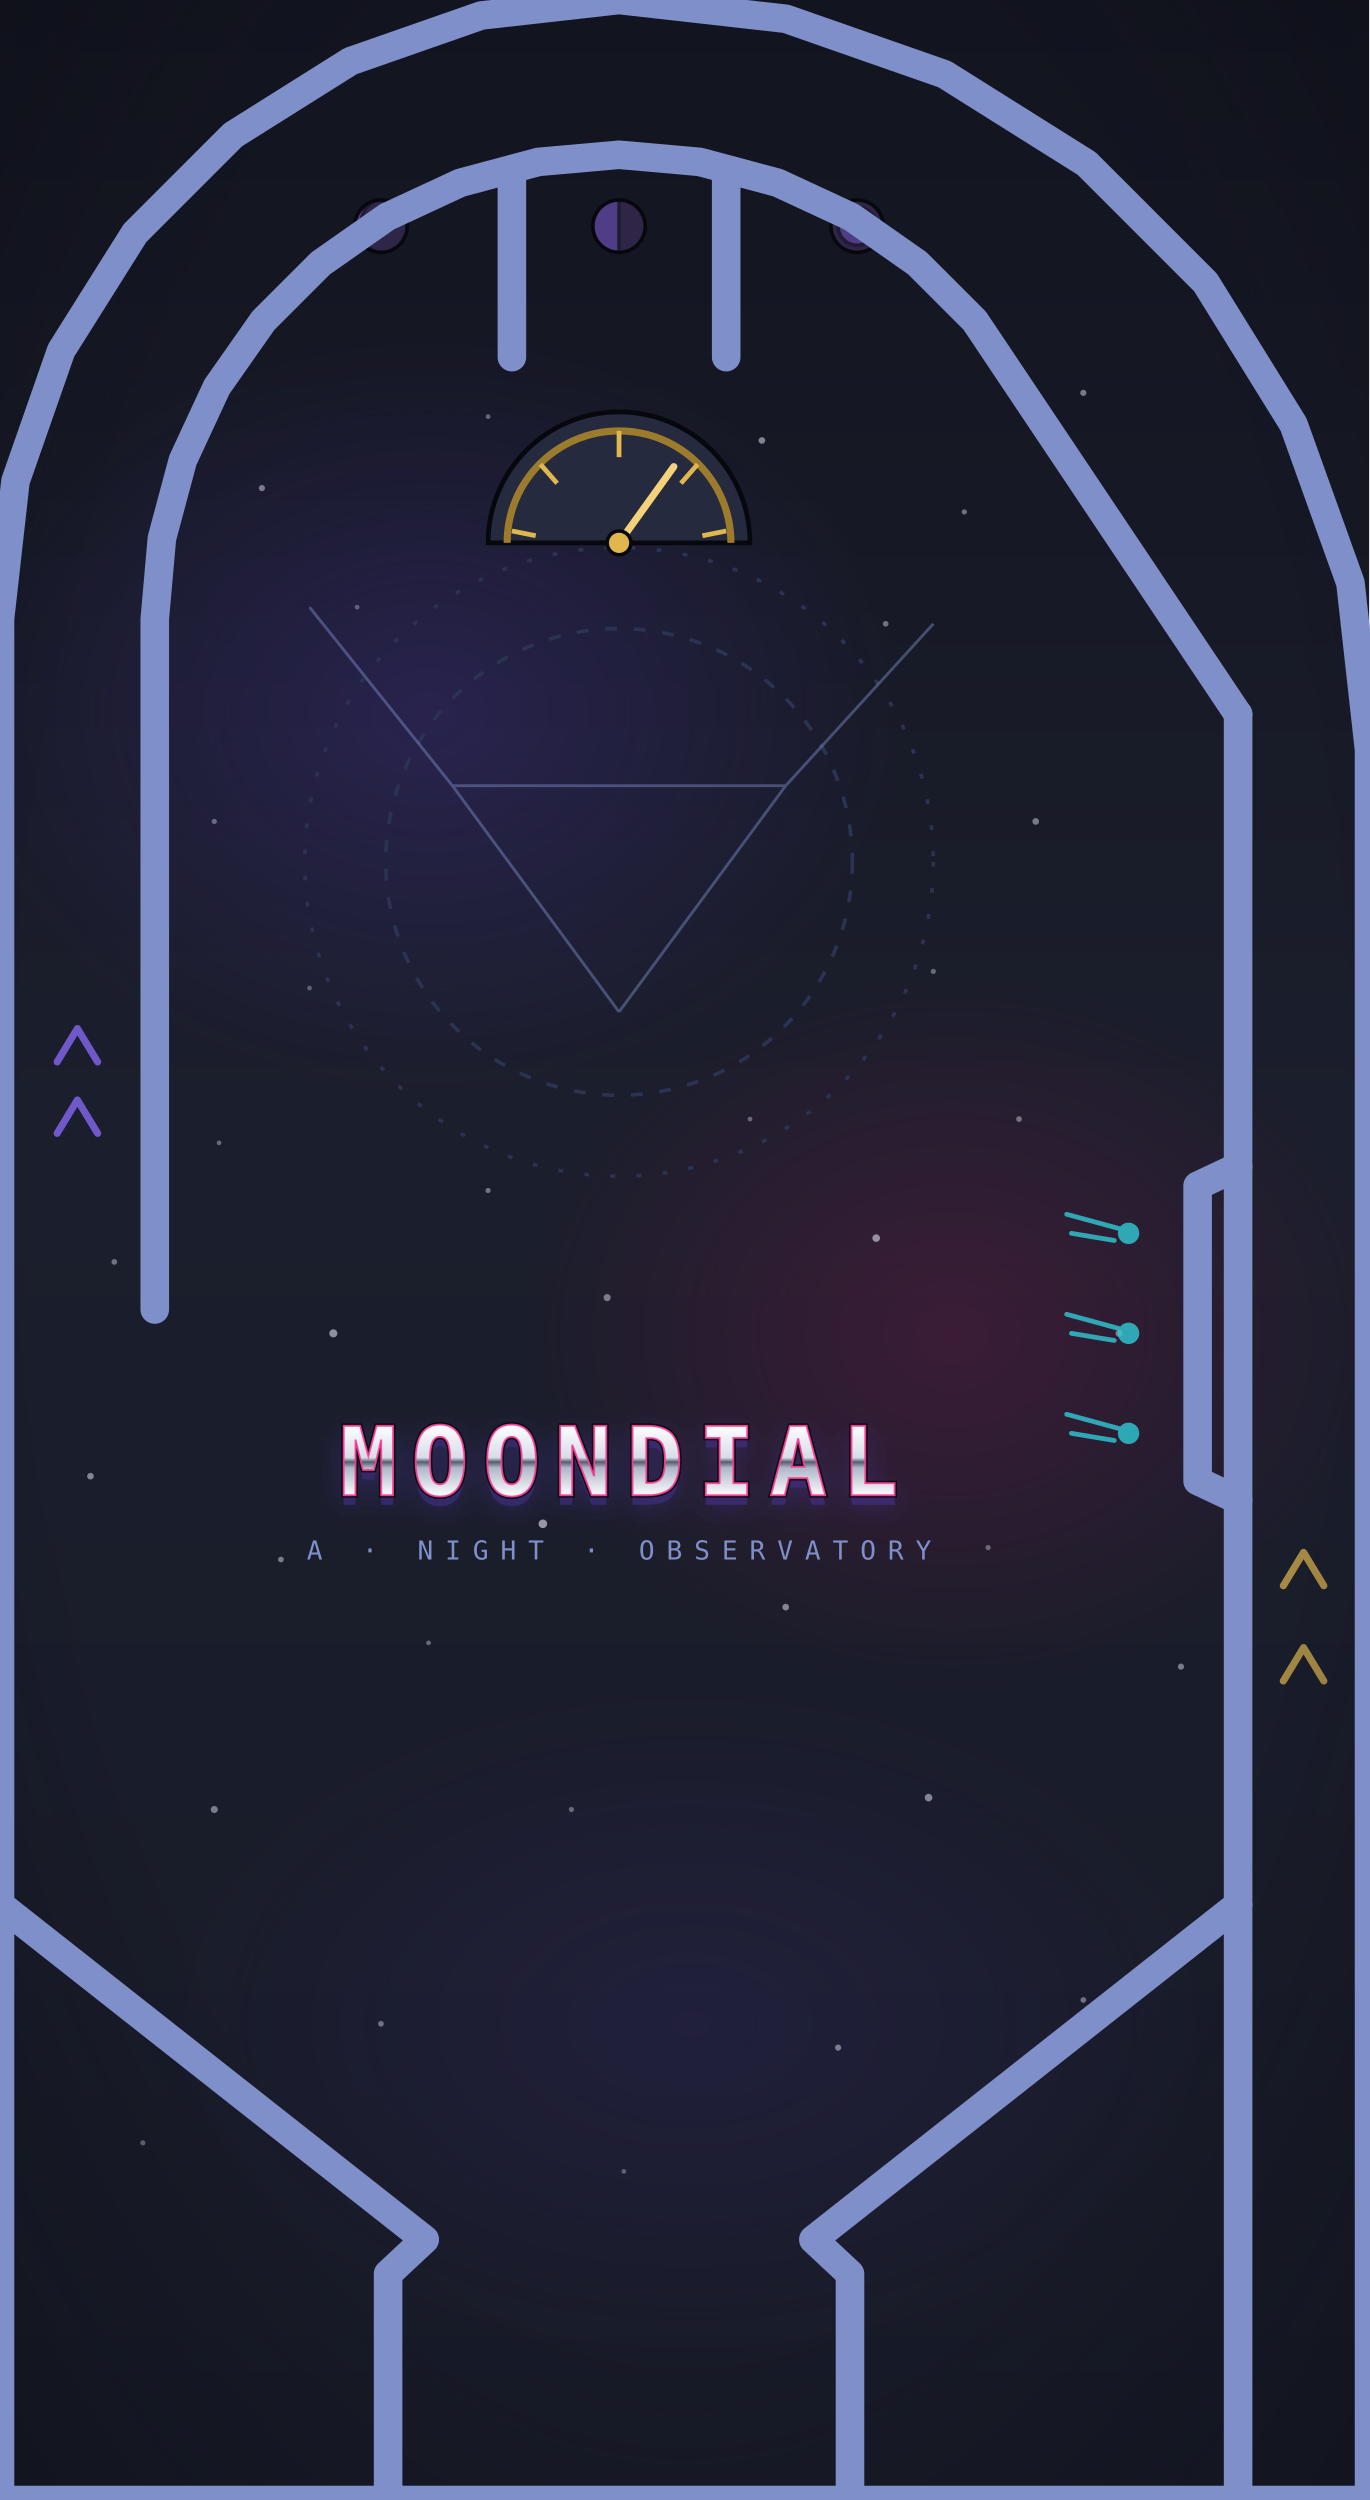
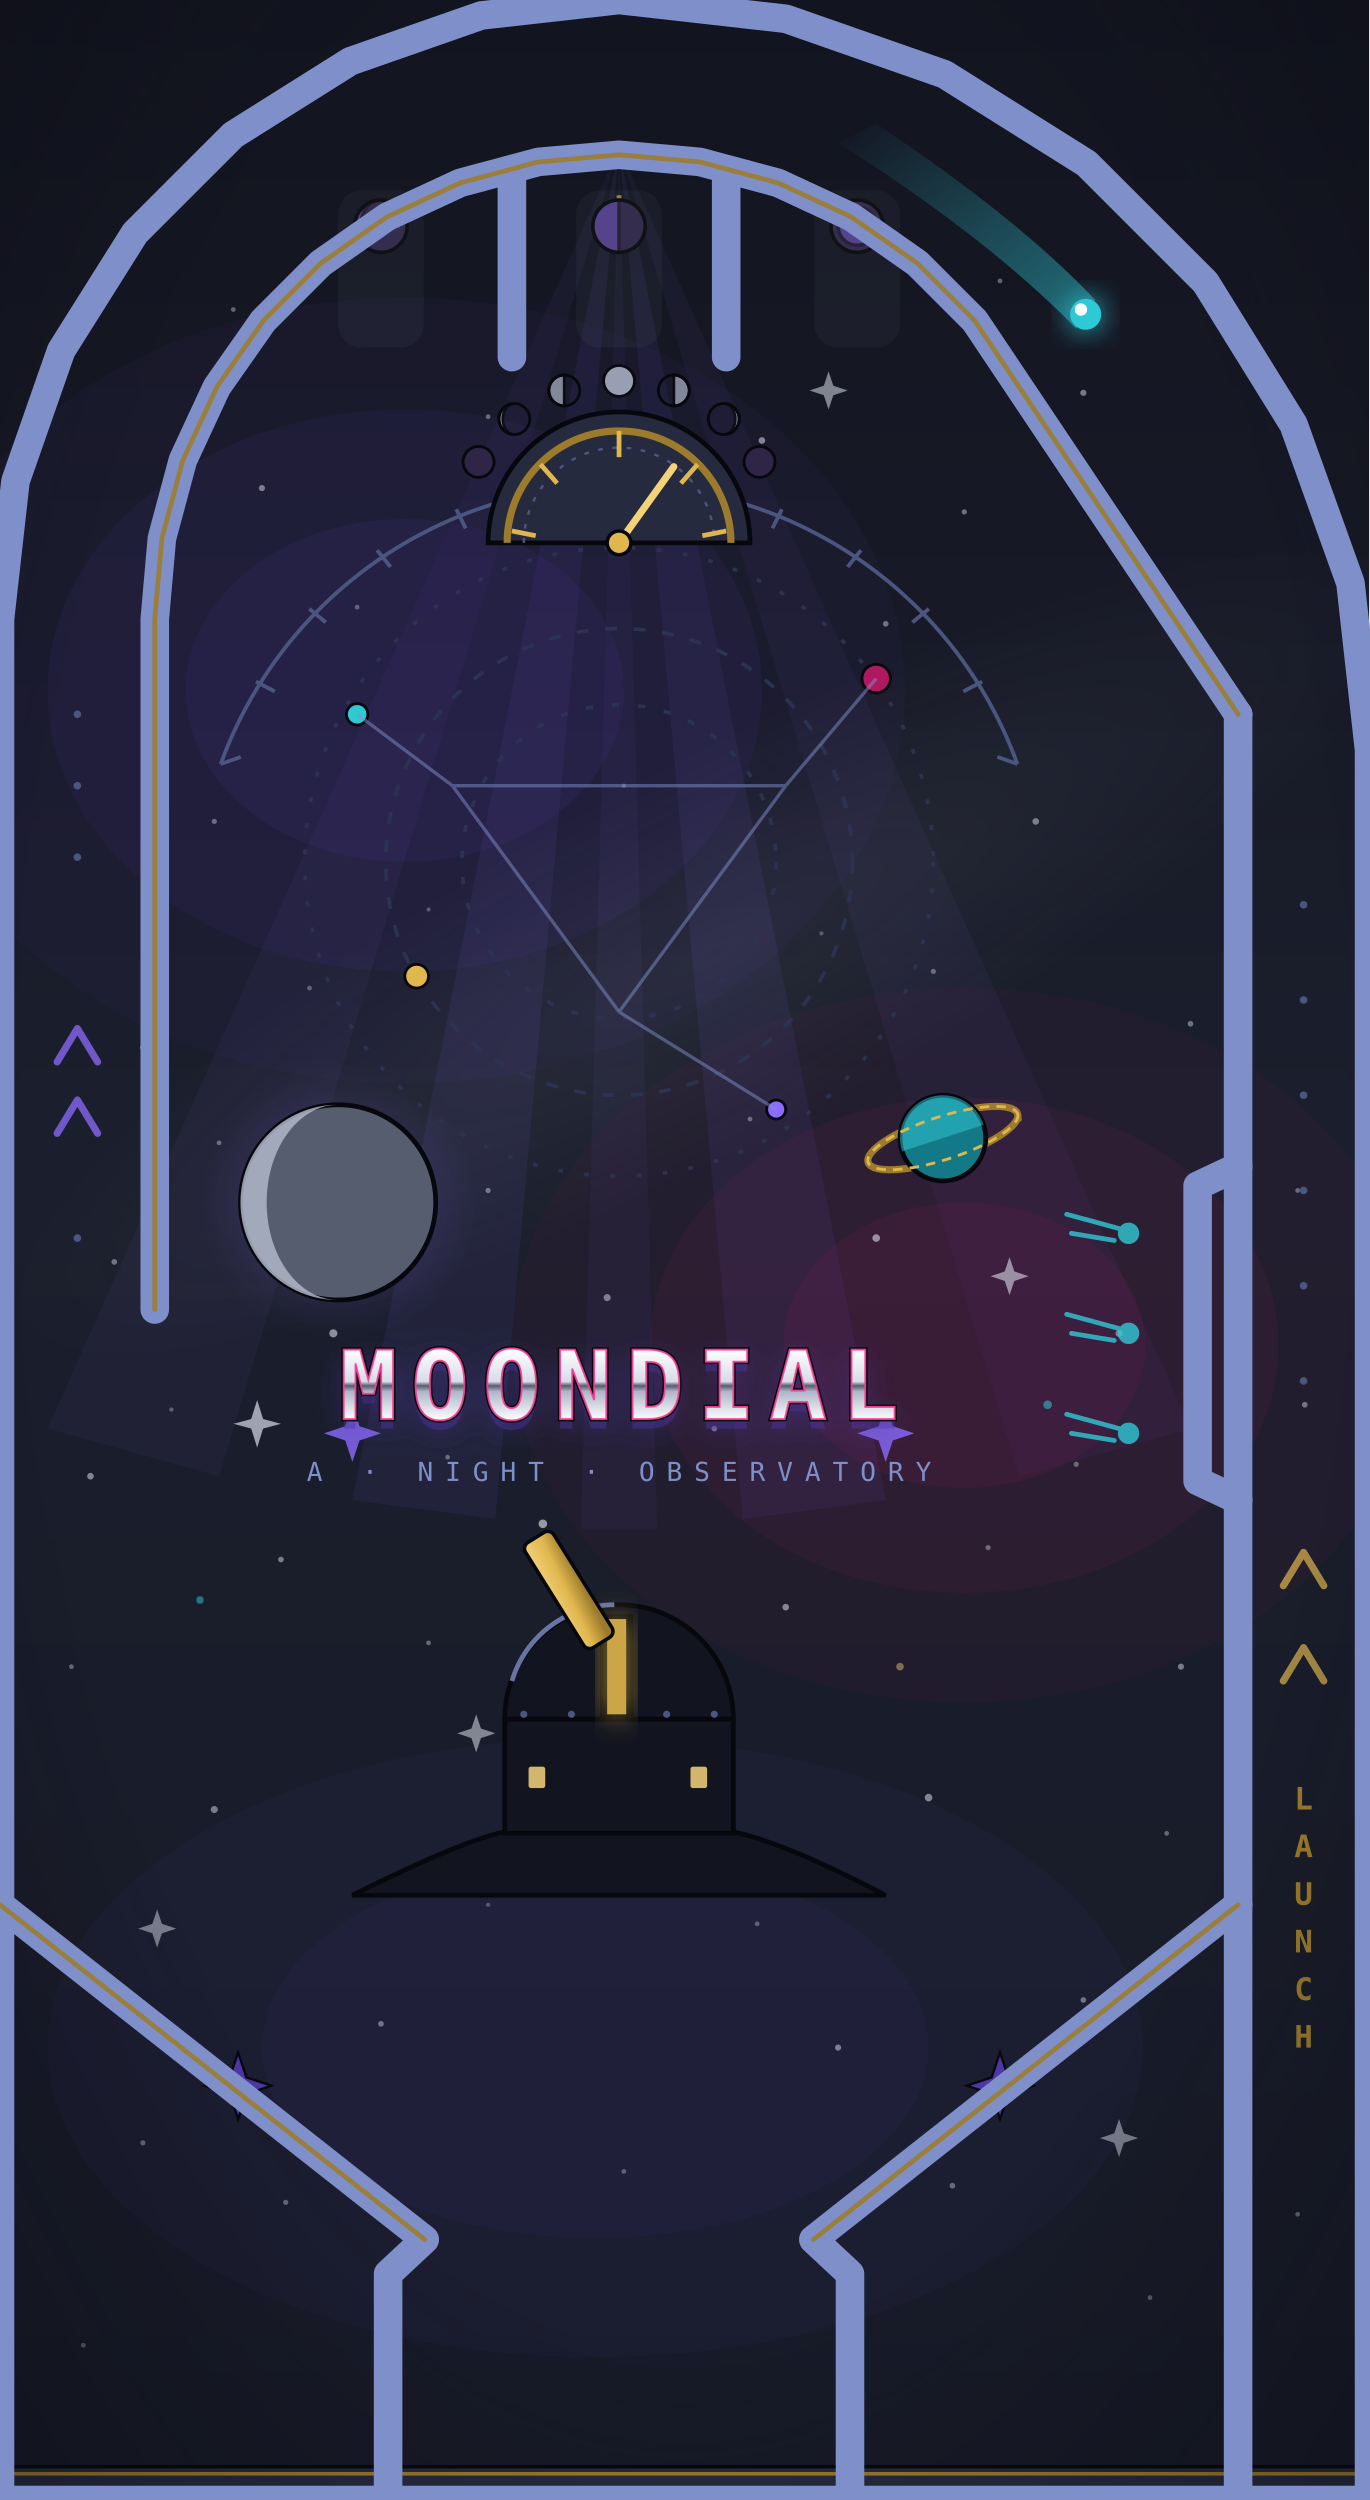
<svg xmlns="http://www.w3.org/2000/svg" viewBox="0 0 575 1050" width="575" height="1050">
  <defs>
    <linearGradient id="fieldGrad" x1="0" y1="0" x2="0" y2="1">
      <stop offset="0" stop-color="#12141f" />
      <stop offset="0.45" stop-color="#1b1e2c" />
      <stop offset="1" stop-color="#171a27" />
    </linearGradient>
    <radialGradient id="vignette" cx="0.5" cy="0.45" r="0.8">
      <stop offset="0.6" stop-color="#07080d" stop-opacity="0" />
-       <stop offset="1" stop-color="#07080d" stop-opacity="0.4" />
-     </radialGradient>
-     <radialGradient id="nebulaViolet" cx="0.5" cy="0.5" r="0.5">
-       <stop offset="0" stop-color="#4e37a8" stop-opacity="0.30" />
-       <stop offset="1" stop-color="#4e37a8" stop-opacity="0" />
-     </radialGradient>
-     <radialGradient id="nebulaMagenta" cx="0.5" cy="0.5" r="0.5">
-       <stop offset="0" stop-color="#b01860" stop-opacity="0.22" />
-       <stop offset="1" stop-color="#b01860" stop-opacity="0" />
+       <stop offset="1" stop-color="#07080d" stop-opacity="0.42" />
    </radialGradient>
    <linearGradient id="chromeText" x1="0" y1="0" x2="0" y2="1">
      <stop offset="0" stop-color="#ffffff" />
      <stop offset="0.46" stop-color="#d7dce8" />
      <stop offset="0.52" stop-color="#565d6e" />
      <stop offset="0.60" stop-color="#aeb6c8" />
      <stop offset="1" stop-color="#ffffff" />
+     </linearGradient>
+     <linearGradient id="brassBar" x1="0" y1="0" x2="1" y2="0.4">
+       <stop offset="0" stop-color="#f4d27a" />
+       <stop offset="0.55" stop-color="#e0b64e" />
+       <stop offset="1" stop-color="#9c7c2c" />
+     </linearGradient>
+     <radialGradient id="milky" cx="0.5" cy="0.5" r="0.5">
+       <stop offset="0" stop-color="#d7dce8" stop-opacity="0.07" />
+       <stop offset="1" stop-color="#d7dce8" stop-opacity="0" />
+     </radialGradient>
+     <radialGradient id="moonGlow" cx="0.5" cy="0.5" r="0.5">
+       <stop offset="0" stop-color="#8c6bff" stop-opacity="0.28" />
+       <stop offset="1" stop-color="#8c6bff" stop-opacity="0" />
+     </radialGradient>
+     <linearGradient id="cometTail" x1="1" y1="1" x2="0" y2="0">
+       <stop offset="0" stop-color="#2fc9d6" stop-opacity="0.5" />
+       <stop offset="1" stop-color="#2fc9d6" stop-opacity="0" />
    </linearGradient>
    <filter id="glowSoft" x="-60%" y="-60%" width="220%" height="220%">
      <feGaussianBlur stdDeviation="6" result="b" />
      <feMerge>
        <feMergeNode in="b" />
        <feMergeNode in="SourceGraphic" />
      </feMerge>
    </filter>
  </defs>
  <g id="art-field">
    <rect x="0" y="0" width="575" height="1050" fill="url(#fieldGrad)" />
-     <ellipse cx="180" cy="300" rx="200" ry="160" fill="url(#nebulaViolet)" />
-     <ellipse cx="400" cy="560" rx="180" ry="150" fill="url(#nebulaMagenta)" />
-     <ellipse cx="290" cy="850" rx="220" ry="140" fill="url(#nebulaViolet)" opacity="0.5" />
+     <g fill="#8c6bff">
+       <polygon points="260,62 20,600 92,620" opacity="0.05" />
+       <polygon points="260,62 148,630 208,638" opacity="0.075" />
+       <polygon points="260,62 244,642 276,642" opacity="0.05" />
+       <polygon points="260,62 312,638 372,630" opacity="0.075" />
+       <polygon points="260,62 428,620 500,600" opacity="0.05" />
+     </g>
+     <g>
+       <ellipse cx="170" cy="290" rx="210" ry="165" fill="#4e37a8" opacity="0.06" />
+       <ellipse cx="170" cy="290" rx="150" ry="118" fill="#4e37a8" opacity="0.09" />
+       <ellipse cx="170" cy="290" rx="92" ry="72" fill="#4e37a8" opacity="0.11" />
+       <ellipse cx="405" cy="565" rx="190" ry="150" fill="#b01860" opacity="0.05" />
+       <ellipse cx="405" cy="565" rx="132" ry="104" fill="#b01860" opacity="0.08" />
+       <ellipse cx="405" cy="565" rx="76" ry="60" fill="#b01860" opacity="0.10" />
+       <ellipse cx="250" cy="860" rx="230" ry="130" fill="#4e37a8" opacity="0.07" />
+       <ellipse cx="250" cy="860" rx="140" ry="80" fill="#4e37a8" opacity="0.08" />
+     </g>
+     <ellipse cx="300" cy="400" rx="340" ry="80" fill="url(#milky)" transform="rotate(-28 300 400)" />
    <g fill="#d7dce8">
      <circle cx="38" cy="620" r="1.4" opacity="0.55" />
      <circle cx="92" cy="480" r="1.0" opacity="0.4" />
      <circle cx="140" cy="560" r="1.7" opacity="0.6" />
      <circle cx="205" cy="500" r="1.1" opacity="0.45" />
      <circle cx="255" cy="545" r="1.5" opacity="0.5" />
      <circle cx="315" cy="470" r="1.0" opacity="0.4" />
      <circle cx="368" cy="520" r="1.6" opacity="0.6" />
      <circle cx="428" cy="470" r="1.2" opacity="0.45" />
      <circle cx="470" cy="560" r="1.5" opacity="0.5" />
      <circle cx="118" cy="655" r="1.2" opacity="0.5" />
      <circle cx="180" cy="690" r="1.0" opacity="0.4" />
      <circle cx="330" cy="675" r="1.4" opacity="0.55" />
      <circle cx="415" cy="650" r="1.1" opacity="0.4" />
      <circle cx="90" cy="760" r="1.5" opacity="0.5" />
-       <circle cx="240" cy="760" r="1.1" opacity="0.4" />
+       <circle cx="240" cy="756" r="1.1" opacity="0.4" />
      <circle cx="390" cy="755" r="1.6" opacity="0.55" />
      <circle cx="160" cy="850" r="1.2" opacity="0.45" />
      <circle cx="352" cy="860" r="1.3" opacity="0.5" />
      <circle cx="262" cy="912" r="1.0" opacity="0.35" />
      <circle cx="60" cy="900" r="1.1" opacity="0.4" />
      <circle cx="455" cy="840" r="1.2" opacity="0.45" />
      <circle cx="110" cy="205" r="1.3" opacity="0.5" />
      <circle cx="205" cy="175" r="1.0" opacity="0.4" />
      <circle cx="320" cy="185" r="1.4" opacity="0.55" />
      <circle cx="405" cy="215" r="1.1" opacity="0.45" />
      <circle cx="455" cy="165" r="1.3" opacity="0.5" />
      <circle cx="150" cy="255" r="1.0" opacity="0.35" />
      <circle cx="372" cy="262" r="1.2" opacity="0.45" />
      <circle cx="90" cy="345" r="1.1" opacity="0.4" />
      <circle cx="435" cy="345" r="1.4" opacity="0.5" />
      <circle cx="130" cy="415" r="1.0" opacity="0.35" />
      <circle cx="392" cy="408" r="1.1" opacity="0.4" />
      <circle cx="228" cy="640" r="1.8" opacity="0.65" />
      <circle cx="300" cy="600" r="1.2" opacity="0.45" />
      <circle cx="48" cy="530" r="1.2" opacity="0.45" />
      <circle cx="496" cy="700" r="1.3" opacity="0.5" />
+       <circle cx="72" cy="592" r="0.9" opacity="0.35" />
+       <circle cx="188" cy="612" r="1.0" opacity="0.4" />
+       <circle cx="340" cy="585" r="0.9" opacity="0.35" />
+       <circle cx="452" cy="615" r="1.1" opacity="0.4" />
+       <circle cx="30" cy="700" r="1.0" opacity="0.4" />
+       <circle cx="490" cy="770" r="1.0" opacity="0.4" />
+       <circle cx="205" cy="800" r="0.9" opacity="0.3" />
+       <circle cx="318" cy="808" r="1.0" opacity="0.35" />
+       <circle cx="120" cy="925" r="1.1" opacity="0.4" />
+       <circle cx="400" cy="918" r="1.2" opacity="0.4" />
+       <circle cx="35" cy="985" r="1.0" opacity="0.35" />
+       <circle cx="483" cy="965" r="1.0" opacity="0.35" />
+       <circle cx="98" cy="130" r="1.0" opacity="0.4" />
+       <circle cx="420" cy="118" r="1.0" opacity="0.4" />
+       <circle cx="262" cy="330" r="0.9" opacity="0.3" />
+       <circle cx="180" cy="382" r="0.9" opacity="0.3" />
+       <circle cx="345" cy="392" r="0.9" opacity="0.3" />
+       <circle cx="60" cy="440" r="1.2" opacity="0.45" />
+       <circle cx="500" cy="430" r="1.2" opacity="0.45" />
+       <circle cx="545" cy="500" r="1.0" opacity="0.4" />
+       <circle cx="548" cy="590" r="1.2" opacity="0.45" />
+       <circle cx="545" cy="930" r="1.0" opacity="0.4" />
+     </g>
+     <g fill="#2fc9d6">
+       <circle cx="440" cy="590" r="1.8" opacity="0.55" />
+       <circle cx="84" cy="672" r="1.6" opacity="0.5" />
+     </g>
+     <g fill="#f4d27a">
+       <circle cx="152" cy="480" r="1.8" opacity="0.5" />
+       <circle cx="378" cy="700" r="1.6" opacity="0.45" />
+     </g>
+     <g fill="#d7dce8">
+       <path d="M 108 588 L 110.5 596 L 118 598 L 110.5 600 L 108 608 L 105.5 600 L 98 598 L 105.5 596 Z" opacity="0.7" />
+       <path d="M 424 528 L 426 534 L 432 536 L 426 538 L 424 544 L 422 538 L 416 536 L 422 534 Z" opacity="0.6" />
+       <path d="M 200 720 L 202 726 L 208 728 L 202 730 L 200 736 L 198 730 L 192 728 L 198 726 Z" opacity="0.55" />
+       <path d="M 470 890 L 472 896 L 478 898 L 472 900 L 470 906 L 468 900 L 462 898 L 468 896 Z" opacity="0.5" />
+       <path d="M 66 802 L 68 808 L 74 810 L 68 812 L 66 818 L 64 812 L 58 810 L 64 808 Z" opacity="0.5" />
+       <path d="M 348 156 L 350 162 L 356 164 L 350 166 L 348 172 L 346 166 L 340 164 L 346 162 Z" opacity="0.55" />
+     </g>
+   </g>
+   <g id="art-motifs">
+     <g>
+       <circle cx="142" cy="505" r="58" fill="url(#moonGlow)" />
+       <circle cx="142" cy="505" r="41" fill="#565d6e" stroke="#07080d" stroke-width="2" />
+       <path d="M 142 464 a 41 41 0 0 0 0 82 a 30 41 0 0 1 0 -82 Z" fill="#aeb6c8" opacity="0.85" />
+       <circle cx="158" cy="488" r="6" fill="#565d6e" opacity="0.8" />
+       <circle cx="166" cy="516" r="4" fill="#565d6e" opacity="0.7" />
+       <circle cx="150" cy="534" r="3" fill="#565d6e" opacity="0.6" />
+     </g>
+     <g transform="rotate(-18 396 478)">
+       <ellipse cx="396" cy="478" rx="33" ry="9" fill="none" stroke="#9c7c2c" stroke-width="3" />
+       <circle cx="396" cy="478" r="18" fill="#147986" stroke="#07080d" stroke-width="2" />
+       <path d="M 378 478 a 18 18 0 0 1 36 0 Z" fill="#2fc9d6" opacity="0.5" />
+       <ellipse cx="396" cy="478" rx="33" ry="9" fill="none" stroke="#e0b64e" stroke-width="1.2" stroke-dasharray="4 3" />
+     </g>
+     <g>
+       <path d="M 452 138 Q 415 100 352 60 L 368 52 Q 428 92 460 126 Z" fill="url(#cometTail)" />
+       <circle cx="456" cy="132" r="6.5" fill="#2fc9d6" filter="url(#glowSoft)" />
+       <circle cx="454" cy="130" r="2.6" fill="#ffffff" />
+     </g>
+     <g fill="none" stroke="#4a5680">
+       <path d="M 92.7 320.9 A 178 178 0 0 1 427.3 320.9" stroke-width="1.6" />
+       <g stroke-width="1.6">
+         <line x1="92.7" y1="320.9" x2="101.1" y2="317.9" />
+         <line x1="107.5" y1="286.3" x2="115.4" y2="290.4" />
+         <line x1="129.9" y1="255.7" x2="136.8" y2="261.4" />
+         <line x1="158.4" y1="231.1" x2="164.0" y2="238.1" />
+         <line x1="191.6" y1="213.9" x2="195.6" y2="221.9" />
+         <line x1="227.9" y1="204.9" x2="229.9" y2="213.6" />
+         <line x1="292.1" y1="204.9" x2="290.1" y2="213.6" />
+         <line x1="328.4" y1="213.9" x2="324.4" y2="221.9" />
+         <line x1="361.6" y1="231.1" x2="356.0" y2="238.1" />
+         <line x1="390.1" y1="255.7" x2="383.2" y2="261.4" />
+         <line x1="412.5" y1="286.3" x2="404.6" y2="290.4" />
+         <line x1="427.3" y1="320.9" x2="418.9" y2="317.9" />
+       </g>
+       <line x1="260" y1="82" x2="260" y2="94" stroke="#9c7c2c" stroke-width="2" />
    </g>
    <g fill="none" stroke="#2c3352" stroke-width="1.5">
+       <circle cx="260" cy="362" r="66" stroke-dasharray="3 8" />
      <circle cx="260" cy="362" r="98" stroke-dasharray="5 7" />
      <circle cx="260" cy="362" r="132" stroke-dasharray="2 9" />
    </g>
-     <g stroke="#7f8fc9" stroke-width="1.2" opacity="0.45">
+     <g stroke="#07080d" stroke-width="1.2">
+       <circle cx="175" cy="410" r="5" fill="#e0b64e" />
+       <circle cx="368" cy="285" r="6" fill="#b01860" />
+       <circle cx="150" cy="300" r="4.5" fill="#2fc9d6" />
+       <circle cx="326" cy="466" r="4" fill="#8c6bff" />
+     </g>
+     <g stroke="#7f8fc9" stroke-width="1.4" opacity="0.5">
      <line x1="190" y1="330" x2="330" y2="330" />
      <line x1="190" y1="330" x2="260" y2="425" />
      <line x1="330" y1="330" x2="260" y2="425" />
-       <line x1="190" y1="330" x2="130" y2="255" />
-       <line x1="330" y1="330" x2="392" y2="262" />
+       <line x1="190" y1="330" x2="150" y2="300" />
+       <line x1="330" y1="330" x2="368" y2="285" />
+       <line x1="260" y1="425" x2="326" y2="466" />
    </g>
    <g id="art-moondial">
+       <g stroke="#07080d" stroke-width="1.2">
+         <circle cx="201" cy="194" r="6.5" fill="#2f2547" />
+         <path d="M 216 169.5 a 6.5 6.5 0 0 0 0 13 a 4.8 6.5 0 0 1 0 -13 Z" fill="#aeb6c8" opacity="0.7" />
+         <circle cx="216" cy="176" r="6.5" fill="none" />
+         <path d="M 237 157.5 a 6.5 6.5 0 0 0 0 13 Z" fill="#aeb6c8" opacity="0.7" />
+         <circle cx="237" cy="164" r="6.5" fill="none" stroke="#07080d" />
+         <circle cx="260" cy="160" r="6.5" fill="#aeb6c8" opacity="0.85" />
+         <path d="M 283 157.5 a 6.5 6.5 0 0 1 0 13 Z" fill="#aeb6c8" opacity="0.7" />
+         <circle cx="283" cy="164" r="6.5" fill="none" />
+         <path d="M 304 169.5 a 6.5 6.5 0 0 1 0 13 a 4.8 6.5 0 0 0 0 -13 Z" fill="#aeb6c8" opacity="0.7" />
+         <circle cx="304" cy="176" r="6.5" fill="none" />
+         <circle cx="319" cy="194" r="6.5" fill="#2f2547" />
+       </g>
      <path d="M 205 228 A 55 55 0 0 1 315 228 Z" fill="#262a3e" stroke="#07080d" stroke-width="2" />
      <path d="M 213 228 A 47 47 0 0 1 307 228" fill="none" stroke="#9c7c2c" stroke-width="3" />
+       <path d="M 220 228 A 40 40 0 0 1 300 228" fill="none" stroke="#4a5680" stroke-width="1" stroke-dasharray="2 4" />
      <g stroke="#e0b64e" stroke-width="2">
        <line x1="260" y1="181" x2="260" y2="192" />
        <line x1="227" y1="195" x2="234" y2="203" />
        <line x1="293" y1="195" x2="286" y2="203" />
        <line x1="215" y1="223" x2="225" y2="225" />
        <line x1="305" y1="223" x2="295" y2="225" />
      </g>
      <line x1="260" y1="228" x2="283" y2="196" stroke="#f4d27a" stroke-width="3" stroke-linecap="round" />
      <circle cx="260" cy="228" r="5" fill="#e0b64e" stroke="#07080d" stroke-width="1.5" />
    </g>
    <g id="art-inserts-moons" stroke="#07080d" stroke-width="1.5">
      <circle cx="160" cy="95" r="11" fill="#2f2547" />
      <path d="M 160 84 a 11 11 0 0 0 0 22 a 8.5 11 0 0 1 0 -22 Z" fill="#8c6bff" opacity="0.35" />
      <circle cx="260" cy="95" r="11" fill="#2f2547" />
      <path d="M 260 84 a 11 11 0 0 0 0 22 Z" fill="#8c6bff" opacity="0.35" />
      <circle cx="360" cy="95" r="11" fill="#2f2547" />
      <circle cx="360" cy="95" r="8" fill="#8c6bff" opacity="0.35" />
+     </g>
+     <g fill="#d7dce8" opacity="0.04">
+       <rect x="142" y="80" width="36" height="66" rx="10" />
+       <rect x="242" y="80" width="36" height="66" rx="10" />
+       <rect x="342" y="80" width="36" height="66" rx="10" />
    </g>
    <g id="art-comets" opacity="0.8">
      <g stroke="#2fc9d6" stroke-width="2" stroke-linecap="round">
        <line x1="448" y1="510" x2="470" y2="516" />
        <line x1="450" y1="518" x2="468" y2="521" />
        <line x1="448" y1="552" x2="470" y2="558" />
        <line x1="450" y1="560" x2="468" y2="563" />
        <line x1="448" y1="594" x2="470" y2="600" />
        <line x1="450" y1="602" x2="468" y2="605" />
      </g>
      <circle cx="474" cy="518" r="4.5" fill="#2fc9d6" />
      <circle cx="474" cy="560" r="4.5" fill="#2fc9d6" />
      <circle cx="474" cy="602" r="4.5" fill="#2fc9d6" />
    </g>
    <g stroke="#8c6bff" stroke-width="3" fill="none" stroke-linecap="round" stroke-linejoin="round" opacity="0.75">
      <path d="M 24 476 L 32.5 462 L 41 476" />
      <path d="M 24 446 L 32.5 432 L 41 446" />
    </g>
+     <g fill="#4a5680">
+       <circle cx="32.5" cy="300" r="1.6" />
+       <circle cx="32.5" cy="330" r="1.6" />
+       <circle cx="32.5" cy="360" r="1.6" />
+       <circle cx="32.5" cy="520" r="1.6" />
+     </g>
+   </g>
+   <g id="art-lower">
+     <g id="art-wordmark">
+       <path d="M 148 590 L 151 599 L 160 602 L 151 605 L 148 614 L 145 605 L 136 602 L 145 599 Z" fill="#8c6bff" opacity="0.8" />
+       <path d="M 372 590 L 375 599 L 384 602 L 375 605 L 372 614 L 369 605 L 360 602 L 369 599 Z" fill="#8c6bff" opacity="0.8" />
+       <text x="260" y="600" text-anchor="middle" font-family="ui-monospace, monospace" font-size="40" font-weight="800" letter-spacing="6" fill="#4e37a8" opacity="0.5" filter="url(#glowSoft)">MOONDIAL</text>
+       <text x="260" y="596" text-anchor="middle" font-family="ui-monospace, monospace" font-size="40" font-weight="800" letter-spacing="6" fill="url(#chromeText)" stroke="#07080d" stroke-width="2" paint-order="stroke">MOONDIAL</text>
+       <text x="260" y="596" text-anchor="middle" font-family="ui-monospace, monospace" font-size="40" font-weight="800" letter-spacing="6" fill="none" stroke="#ff3e9a" stroke-width="0.8" opacity="0.9">MOONDIAL</text>
+       <text x="260" y="622" text-anchor="middle" font-family="ui-monospace, monospace" font-size="11" letter-spacing="5" fill="#7f8fc9">A · NIGHT · OBSERVATORY</text>
+     </g>
+     <g id="art-observatory">
+       <path d="M 148 796 Q 196 772 214 769 L 306 769 Q 328 773 372 796 Z" fill="#12141f" stroke="#07080d" stroke-width="2" />
+       <rect x="212" y="722" width="96" height="48" fill="#12141f" stroke="#07080d" stroke-width="2" />
+       <path d="M 212 722 A 48 48 0 0 1 308 722 Z" fill="#12141f" stroke="#07080d" stroke-width="2" />
+       <path d="M 215 706 A 45 45 0 0 1 258 674" fill="none" stroke="#7f8fc9" stroke-width="2" opacity="0.8" />
+       <rect x="252" y="678" width="14" height="44" fill="#07080d" />
+       <rect x="255" y="680" width="8" height="40" fill="#e0b64e" opacity="0.9" filter="url(#glowSoft)" />
+       <g transform="rotate(-32 259 700)">
+         <rect x="252" y="636" width="14" height="52" rx="3" fill="url(#brassBar)" stroke="#07080d" stroke-width="1.5" />
+       </g>
+       <g fill="#f4d27a">
+         <rect x="222" y="742" width="7" height="9" rx="1" opacity="0.85" />
+         <rect x="290" y="742" width="7" height="9" rx="1" opacity="0.85" />
+       </g>
+       <g fill="#4a5680">
+         <circle cx="220" cy="720" r="1.5" />
+         <circle cx="240" cy="720" r="1.5" />
+         <circle cx="280" cy="720" r="1.5" />
+         <circle cx="300" cy="720" r="1.5" />
+       </g>
+     </g>
+     <g stroke="#07080d" stroke-width="1">
+       <path d="M 100 862 L 103.5 872.5 L 114 876 L 103.5 879.5 L 100 890 L 96.5 879.5 L 86 876 L 96.5 872.5 Z" fill="#4e37a8" />
+       <path d="M 420 862 L 423.5 872.5 L 434 876 L 423.5 879.5 L 420 890 L 416.5 879.5 L 406 876 L 416.5 872.5 Z" fill="#4e37a8" />
+     </g>
+     <rect x="0" y="1036" width="575" height="14" fill="#262a3e" stroke="#07080d" stroke-width="1.5" />
+     <line x1="0" y1="1039" x2="575" y2="1039" stroke="#9c7c2c" stroke-width="1.5" />
+   </g>
+   <g id="art-lane">
+     <g fill="#4a5680">
+       <circle cx="547.5" cy="380" r="1.6" />
+       <circle cx="547.5" cy="420" r="1.6" />
+       <circle cx="547.5" cy="460" r="1.6" />
+       <circle cx="547.5" cy="500" r="1.6" />
+       <circle cx="547.5" cy="540" r="1.6" />
+       <circle cx="547.5" cy="580" r="1.6" />
+     </g>
    <g stroke="#e0b64e" stroke-width="3" fill="none" stroke-linecap="round" stroke-linejoin="round" opacity="0.7">
      <path d="M 539 706 L 547.5 692 L 556 706" />
      <path d="M 539 666 L 547.5 652 L 556 666" />
    </g>
-     <g id="art-wordmark">
-       <text x="260" y="632" text-anchor="middle" font-family="ui-monospace, monospace" font-size="40" font-weight="800" letter-spacing="6" fill="#4e37a8" opacity="0.5" filter="url(#glowSoft)">MOONDIAL</text>
-       <text x="260" y="628" text-anchor="middle" font-family="ui-monospace, monospace" font-size="40" font-weight="800" letter-spacing="6" fill="url(#chromeText)" stroke="#07080d" stroke-width="2" paint-order="stroke">MOONDIAL</text>
-       <text x="260" y="628" text-anchor="middle" font-family="ui-monospace, monospace" font-size="40" font-weight="800" letter-spacing="6" fill="none" stroke="#ff3e9a" stroke-width="0.8" opacity="0.9">MOONDIAL</text>
-       <text x="260" y="655" text-anchor="middle" font-family="ui-monospace, monospace" font-size="11" letter-spacing="5" fill="#7f8fc9">A · NIGHT · OBSERVATORY</text>
-     </g>
+     <g font-family="ui-monospace, monospace" font-size="13" font-weight="700" fill="#9c7c2c" text-anchor="middle">
+       <text x="547.5" y="760">L</text>
+       <text x="547.5" y="780">A</text>
+       <text x="547.5" y="800">U</text>
+       <text x="547.5" y="820">N</text>
+       <text x="547.5" y="840">C</text>
+       <text x="547.5" y="860">H</text>
+     </g>
+   </g>
+   <g id="art-vignette">
    <rect x="0" y="0" width="575" height="1050" fill="url(#vignette)" />
  </g>
  <g stroke="#7f8fc9" stroke-width="12" stroke-linecap="round" stroke-linejoin="round" fill="none">
    <path id="collision-loop-shell" d="M 0 1050 L 0 260 L 6.5 202.1 L 25.7 147.2 L 56.7 97.9 L 97.9 56.7 L 147.2 25.7 L 202.1 6.5 L 260 0 L 330.1 7.9 L 396.7 31.2 L 456.4 68.7 L 506.3 118.6 L 543.3 178.3 L 567.2 244.9 L 575 315 L 575 1050 Z" />
    <path id="collision-wall-funnel-left" d="M 0 800 L 178.4 940.6 L 163 955 L 163 1050" />
    <path id="collision-wall-funnel-right" d="M 520 800 L 341.6 940.6 L 357 955 L 357 1050" />
    <path id="collision-wall-lane" d="M 520 300 L 520 1050" />
    <path id="collision-wall-orbit" d="M 65 550 L 65 260 L 68.0 226.1 L 76.8 193.3 L 91.1 162.5 L 110.6 134.7 L 134.7 110.6 L 162.5 91.1 L 193.3 76.8 L 226.1 68.0 L 260 65 L 293.9 68.0 L 326.7 76.8 L 357.5 91.1 L 385.3 110.6 L 409.4 134.7 L 520 300" />
    <path id="collision-wall-divider-left" d="M 215 74.3 L 215 150" />
    <path id="collision-wall-divider-right" d="M 305 74.3 L 305 150" />
    <path id="collision-wall-bank-housing" d="M 520 490 L 503 498 L 503 622 L 520 630" />
  </g>
+   <g stroke="#9c7c2c" stroke-width="2" fill="none" stroke-linecap="round" stroke-linejoin="round" opacity="0.9">
+     <path d="M 0 800 L 178.4 940.6" />
+     <path d="M 520 800 L 341.6 940.6" />
+     <path d="M 65 550 L 65 260 L 68.0 226.1 L 76.8 193.3 L 91.1 162.5 L 110.6 134.7 L 134.7 110.6 L 162.5 91.1 L 193.3 76.8 L 226.1 68.0 L 260 65 L 293.9 68.0 L 326.7 76.8 L 357.5 91.1 L 385.3 110.6 L 409.4 134.7 L 520 300" />
+   </g>
  <g fill="none" stroke="none">
    <rect id="sensor-drain" x="0" y="1005" width="520" height="30" />
    <rect id="sensor-rollover-1" x="145" y="105" width="30" height="20" />
    <rect id="sensor-rollover-2" x="245" y="105" width="30" height="20" />
    <rect id="sensor-rollover-3" x="345" y="105" width="30" height="20" />
    <rect id="sensor-spinner" x="0" y="394" width="65" height="12" />
    <rect id="sensor-ramp-entry" x="2.5" y="492" width="60" height="16" />
    <rect id="sensor-ramp-exit" x="442" y="117" width="36" height="36" />
  </g>
  <g fill="none" stroke="none">
    <circle id="anchor-flipper-left" cx="171" cy="950" r="5" />
    <circle id="anchor-flipper-right" cx="349" cy="950" r="5" />
    <circle id="anchor-spawn" cx="547.5" cy="1000" r="5" />
    <circle id="anchor-bumper-1" cx="190" cy="330" r="5" />
    <circle id="anchor-bumper-2" cx="330" cy="330" r="5" />
    <circle id="anchor-bumper-3" cx="260" cy="425" r="5" />
  </g>
</svg>
